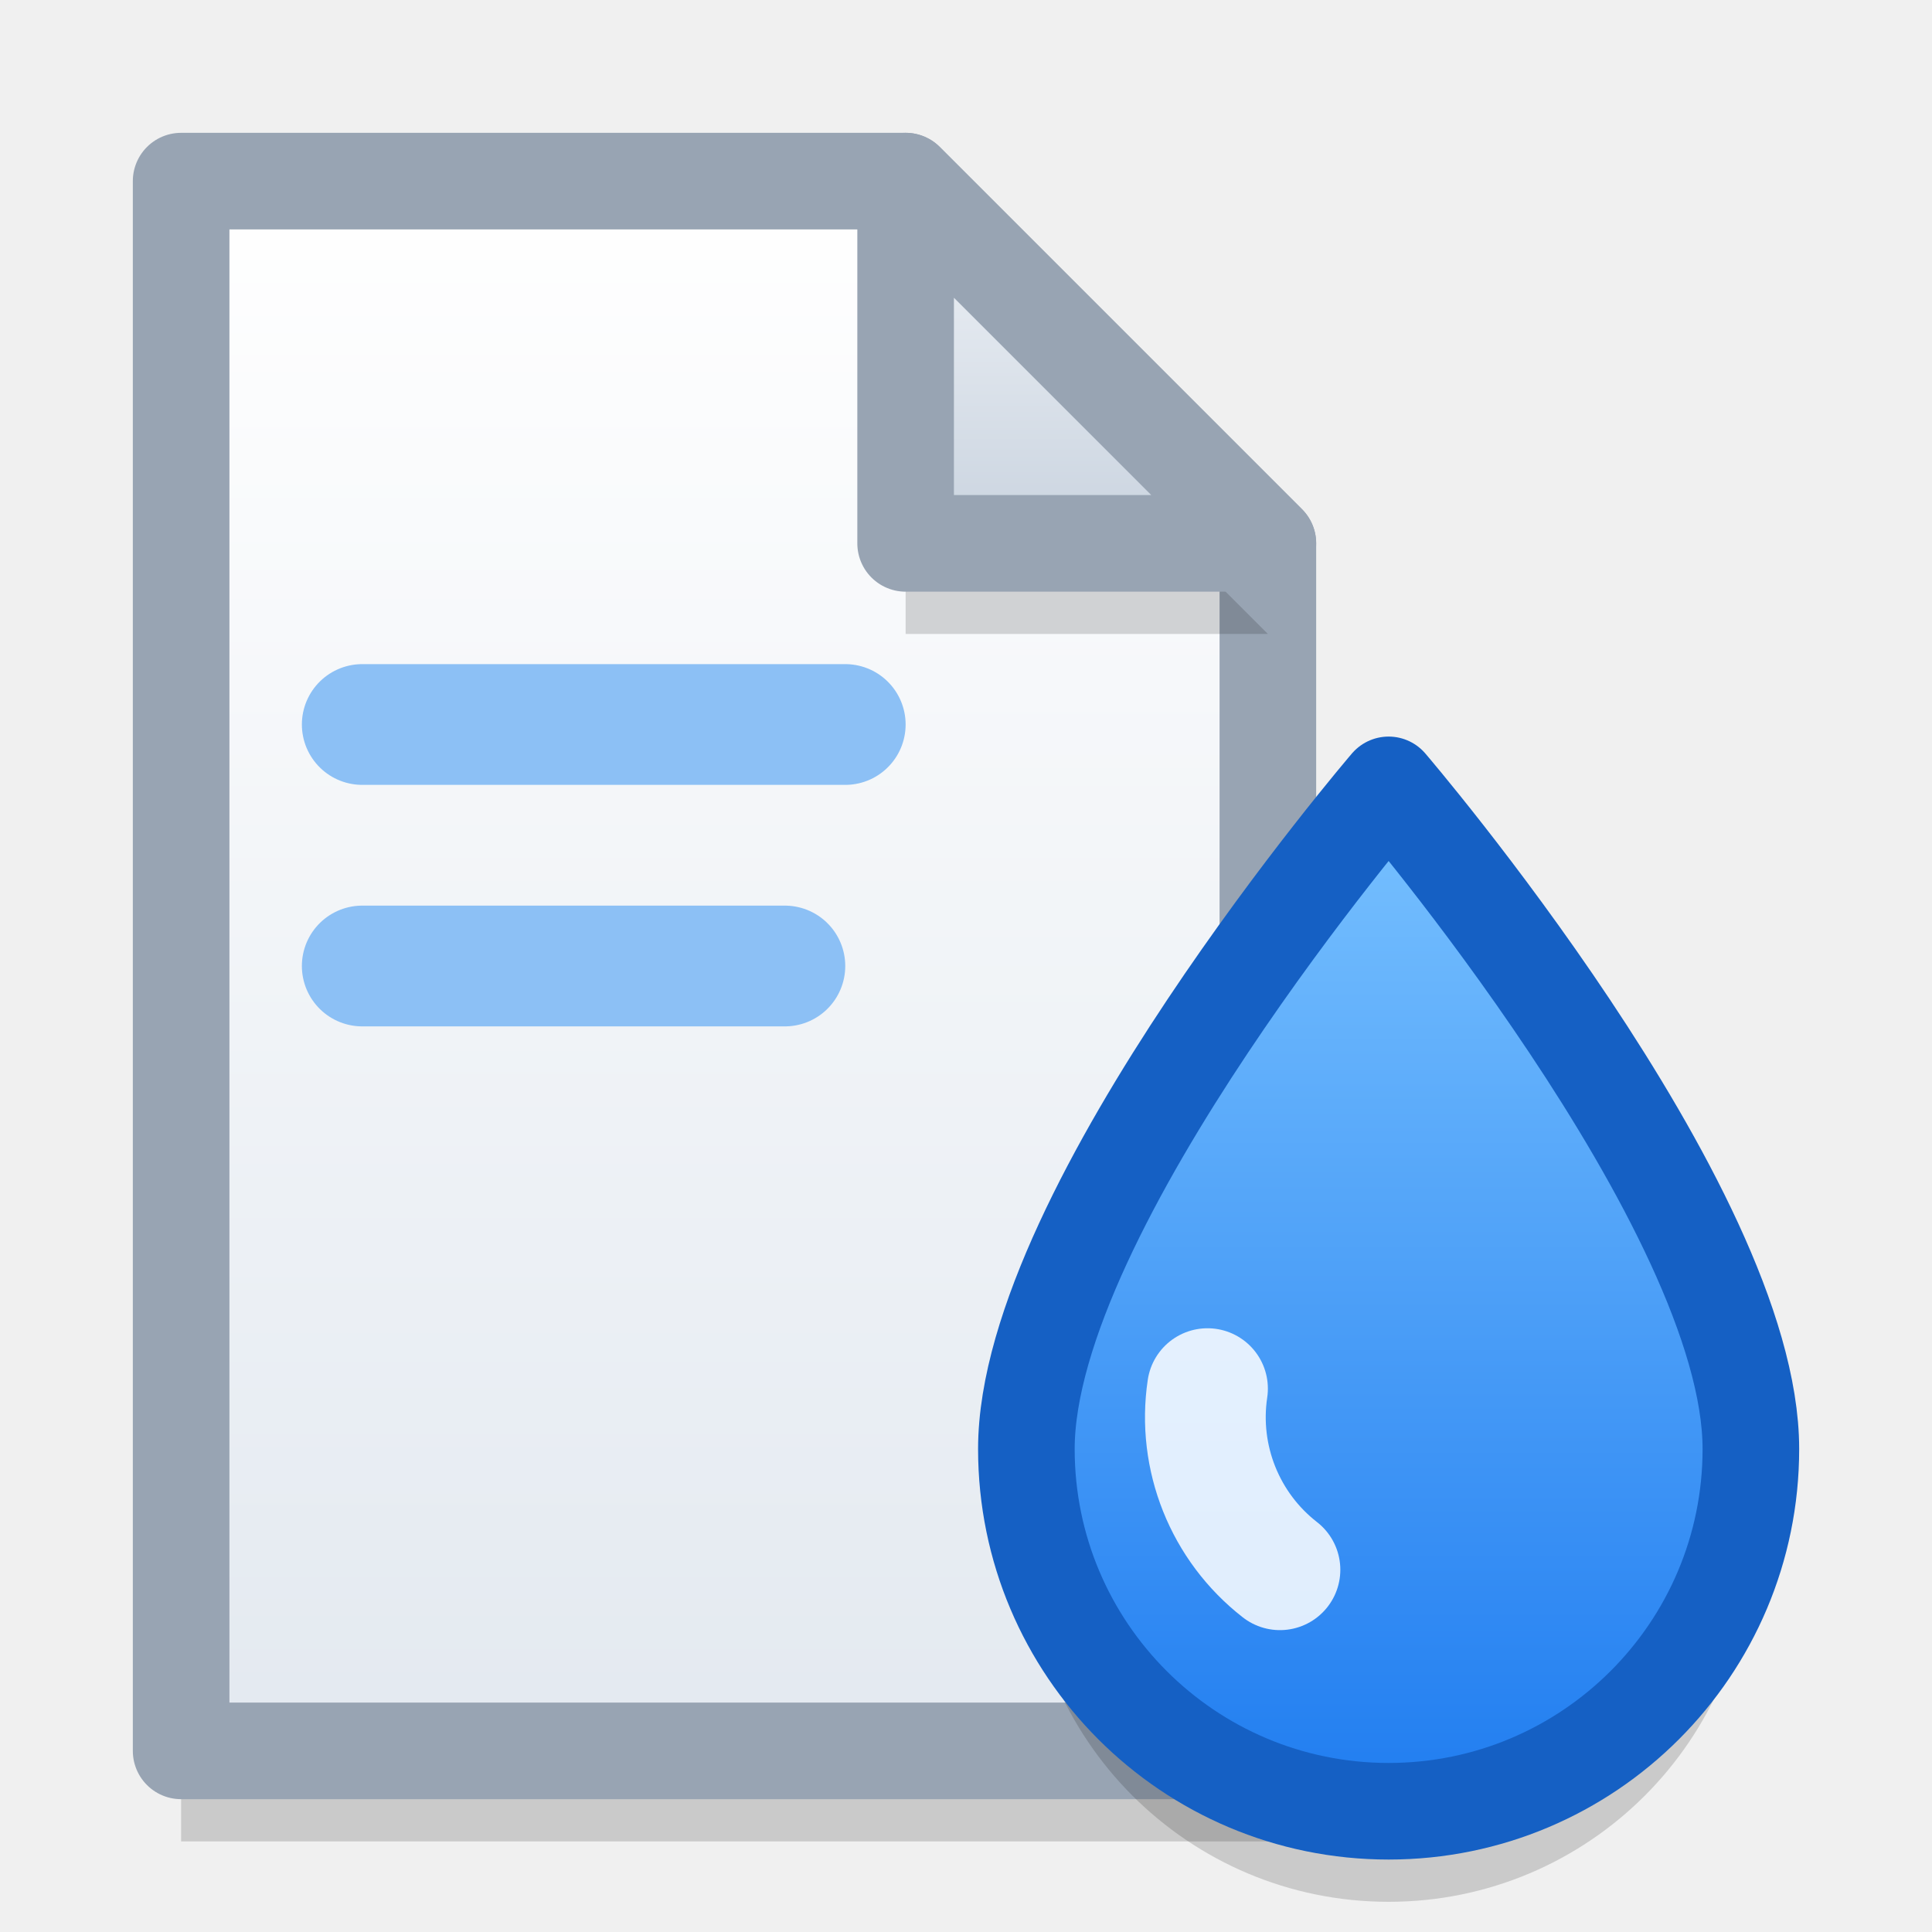
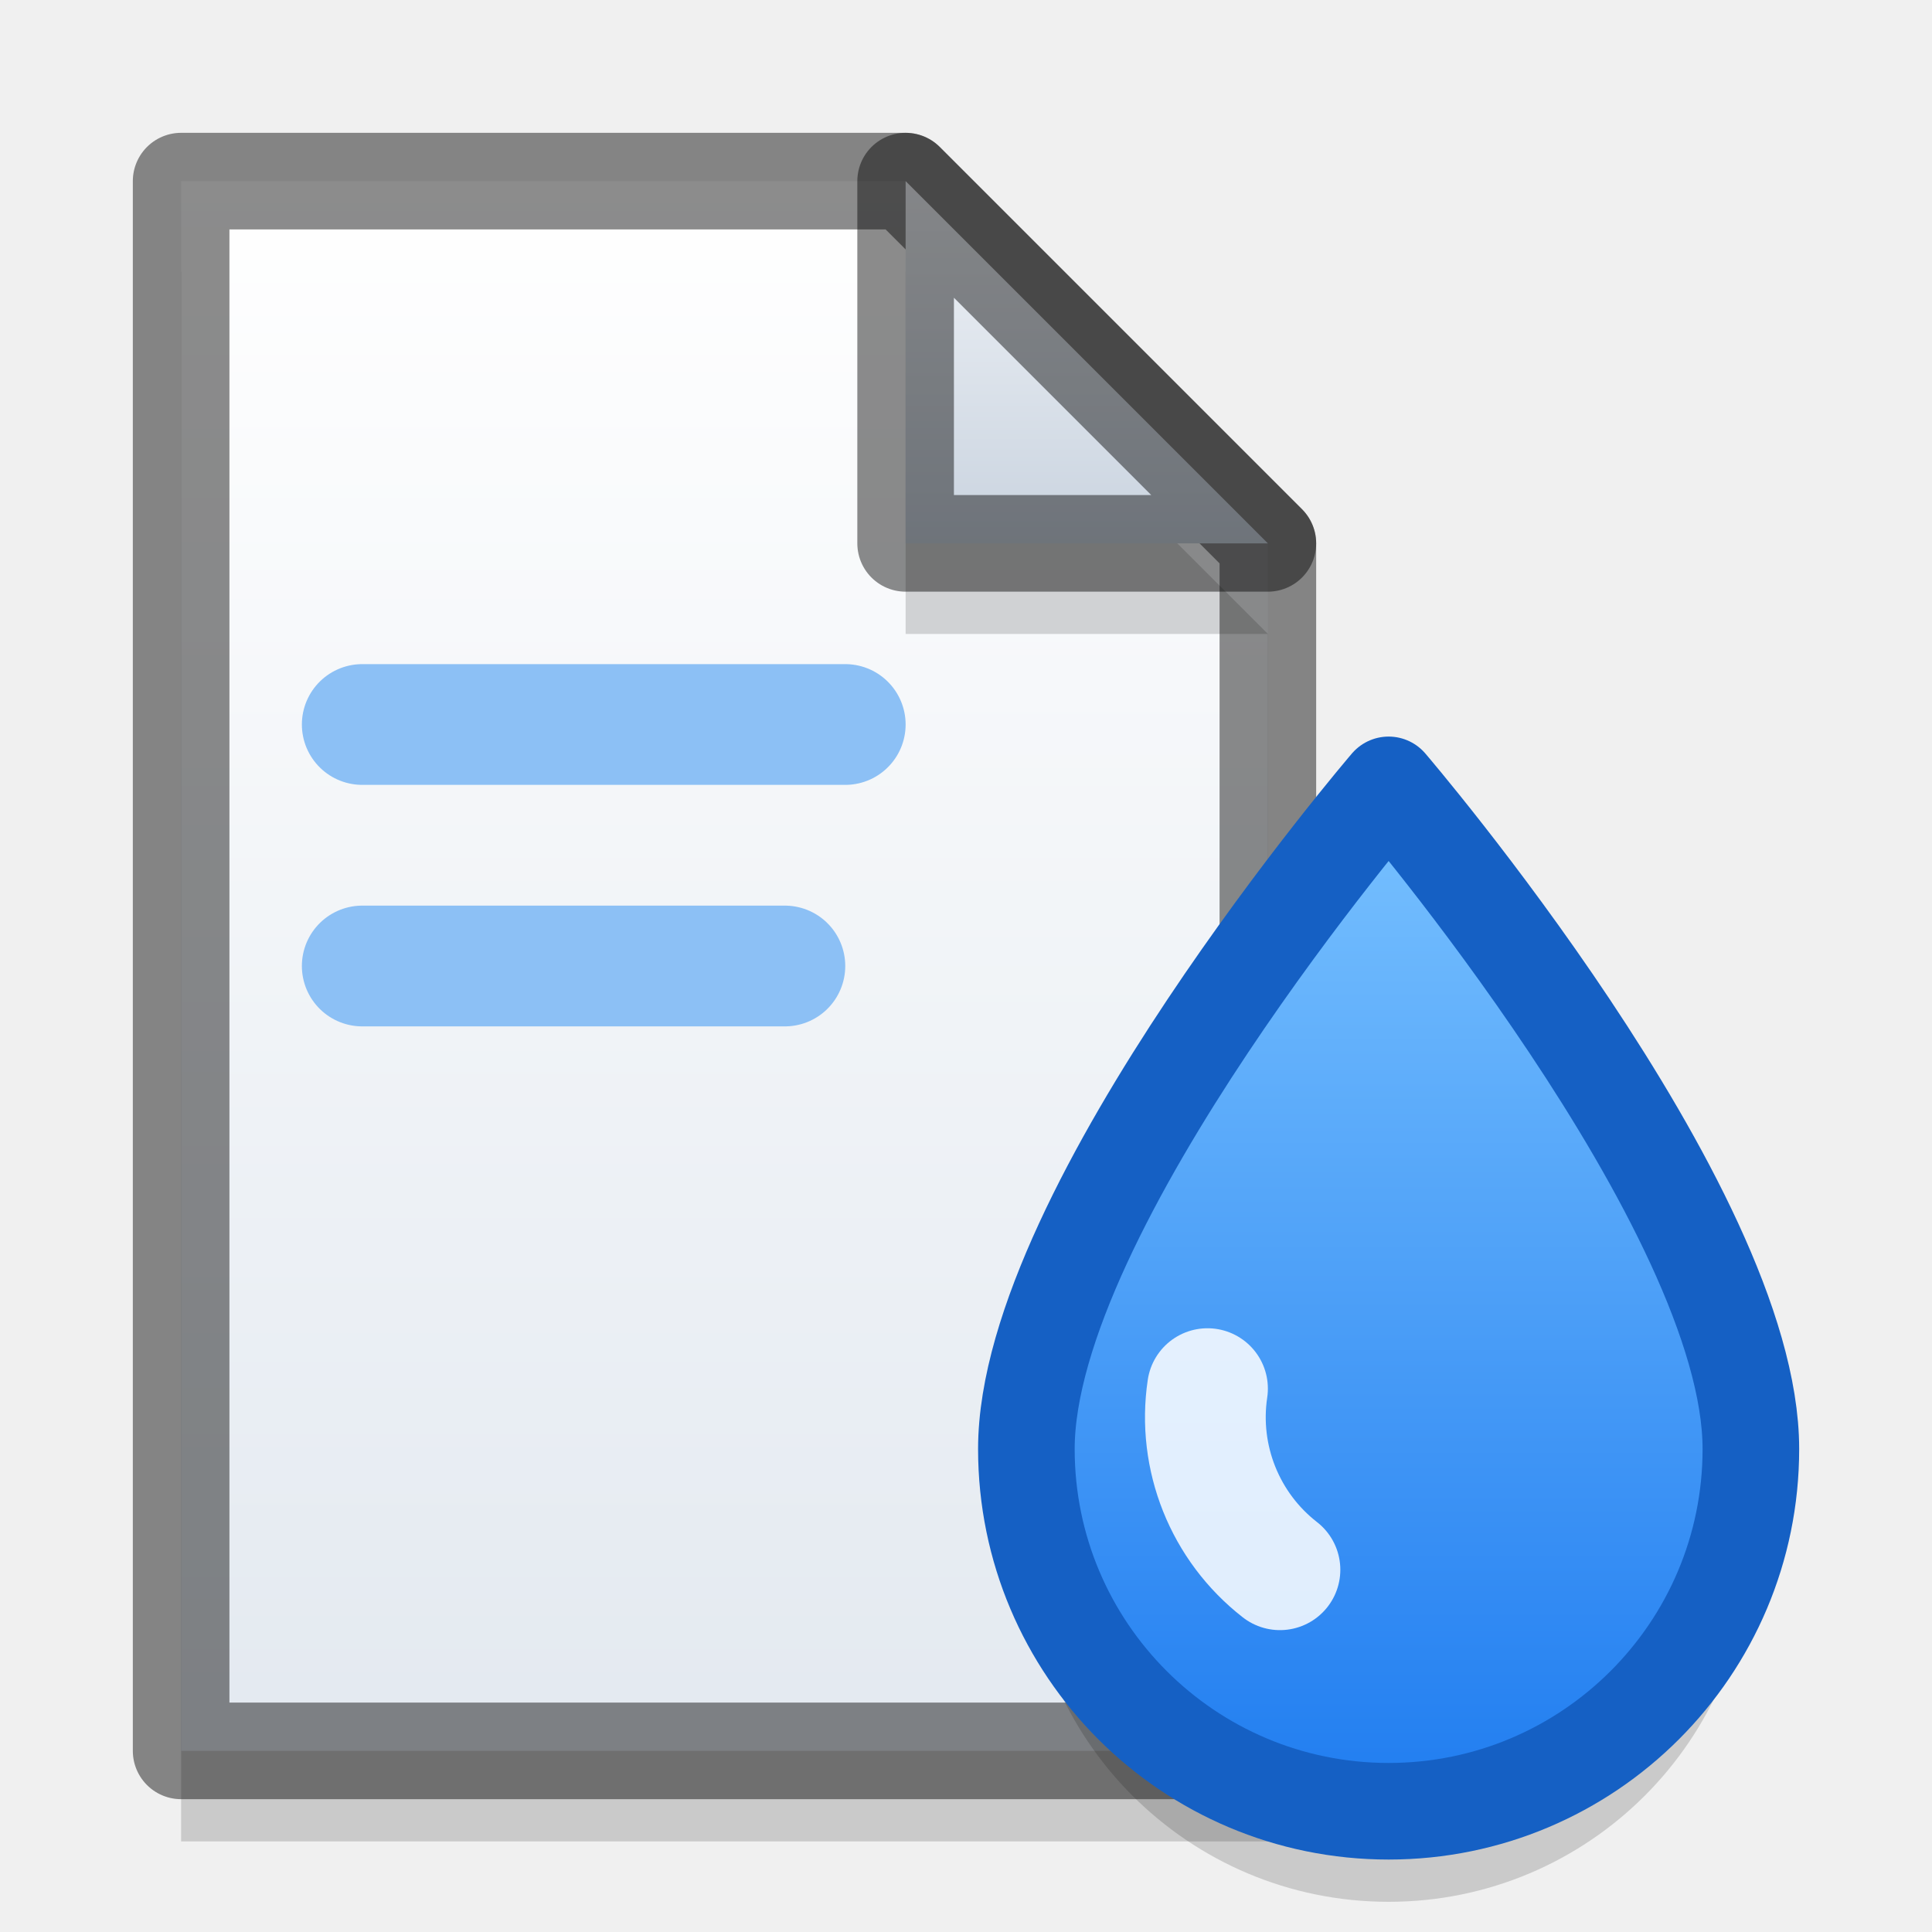
<svg xmlns="http://www.w3.org/2000/svg" viewBox="0 0 16 16">
  <defs>
    <linearGradient id="g0" x2="0" y2="1">
      <stop offset="0" stop-color="#ffffff" />
      <stop offset="1" stop-color="#e3e9f0" />
    </linearGradient>
    <linearGradient id="g1" x2="0" y2="1">
      <stop offset="0" stop-color="#f1f4f8" />
      <stop offset="1" stop-color="#c9d3df" />
    </linearGradient>
    <linearGradient id="g2" x2="0" y2="1">
      <stop offset="0" stop-color="#79c2ff" />
      <stop offset="1" stop-color="#1f7cf0" />
    </linearGradient>
  </defs>
  <path d="M1.5 2.25L7.5 2.25L10.5 5.25L10.5 15.25L1.5 15.25Z" fill="#000000" fill-opacity="0.16" />
-   <path d="M1.5 1.5L7.5 1.5L10.5 4.5L10.5 14.5L1.5 14.5Z" fill="url(#g0)" stroke="#98a4b3" stroke-width="0.8" stroke-linecap="round" stroke-linejoin="round" />
+   <path d="M1.5 1.5L7.5 1.5L10.5 4.5L10.5 14.5L1.5 14.5Z" fill="url(#g0)" stroke="currentColor" stroke-opacity="0.45" stroke-width="0.8" stroke-linecap="round" stroke-linejoin="round" />
  <path d="M7.5 2.25L7.5 5.25L10.5 5.25Z" fill="#000000" fill-opacity="0.16" />
-   <path d="M7.5 1.5L7.5 4.5L10.5 4.5Z" fill="url(#g1)" stroke="#98a4b3" stroke-width="0.8" stroke-linecap="round" stroke-linejoin="round" />
+   <path d="M7.5 1.5L7.5 4.5L10.5 4.5Z" fill="url(#g1)" stroke="currentColor" stroke-opacity="0.45" stroke-width="0.8" stroke-linecap="round" stroke-linejoin="round" />
  <path class="accent" d="M3 6H7M3 8H6.5" fill="none" stroke="#8cc0f5" stroke-width="1" stroke-linecap="round" stroke-linejoin="round" />
  <path d="M11.5 7.25C11.5 7.25 8.5 10.75 8.5 12.75A3 3 0 0 0 14.5 12.75C14.5 10.75 11.5 7.25 11.5 7.25Z" fill="#000000" fill-opacity="0.16" />
  <path class="accent" d="M11.5 6.5C11.5 6.5 8.5 10 8.5 12A3 3 0 0 0 14.5 12C14.5 10 11.5 6.5 11.5 6.5Z" fill="url(#g2)" stroke="#1560c4" stroke-width="0.8" stroke-linecap="round" stroke-linejoin="round" />
  <path d="M10 11.5A1.6 1.6 0 0 0 10.6 13" fill="none" stroke="#ffffff" stroke-width="1" stroke-linecap="round" stroke-linejoin="round" stroke-opacity="0.85" />
</svg>
